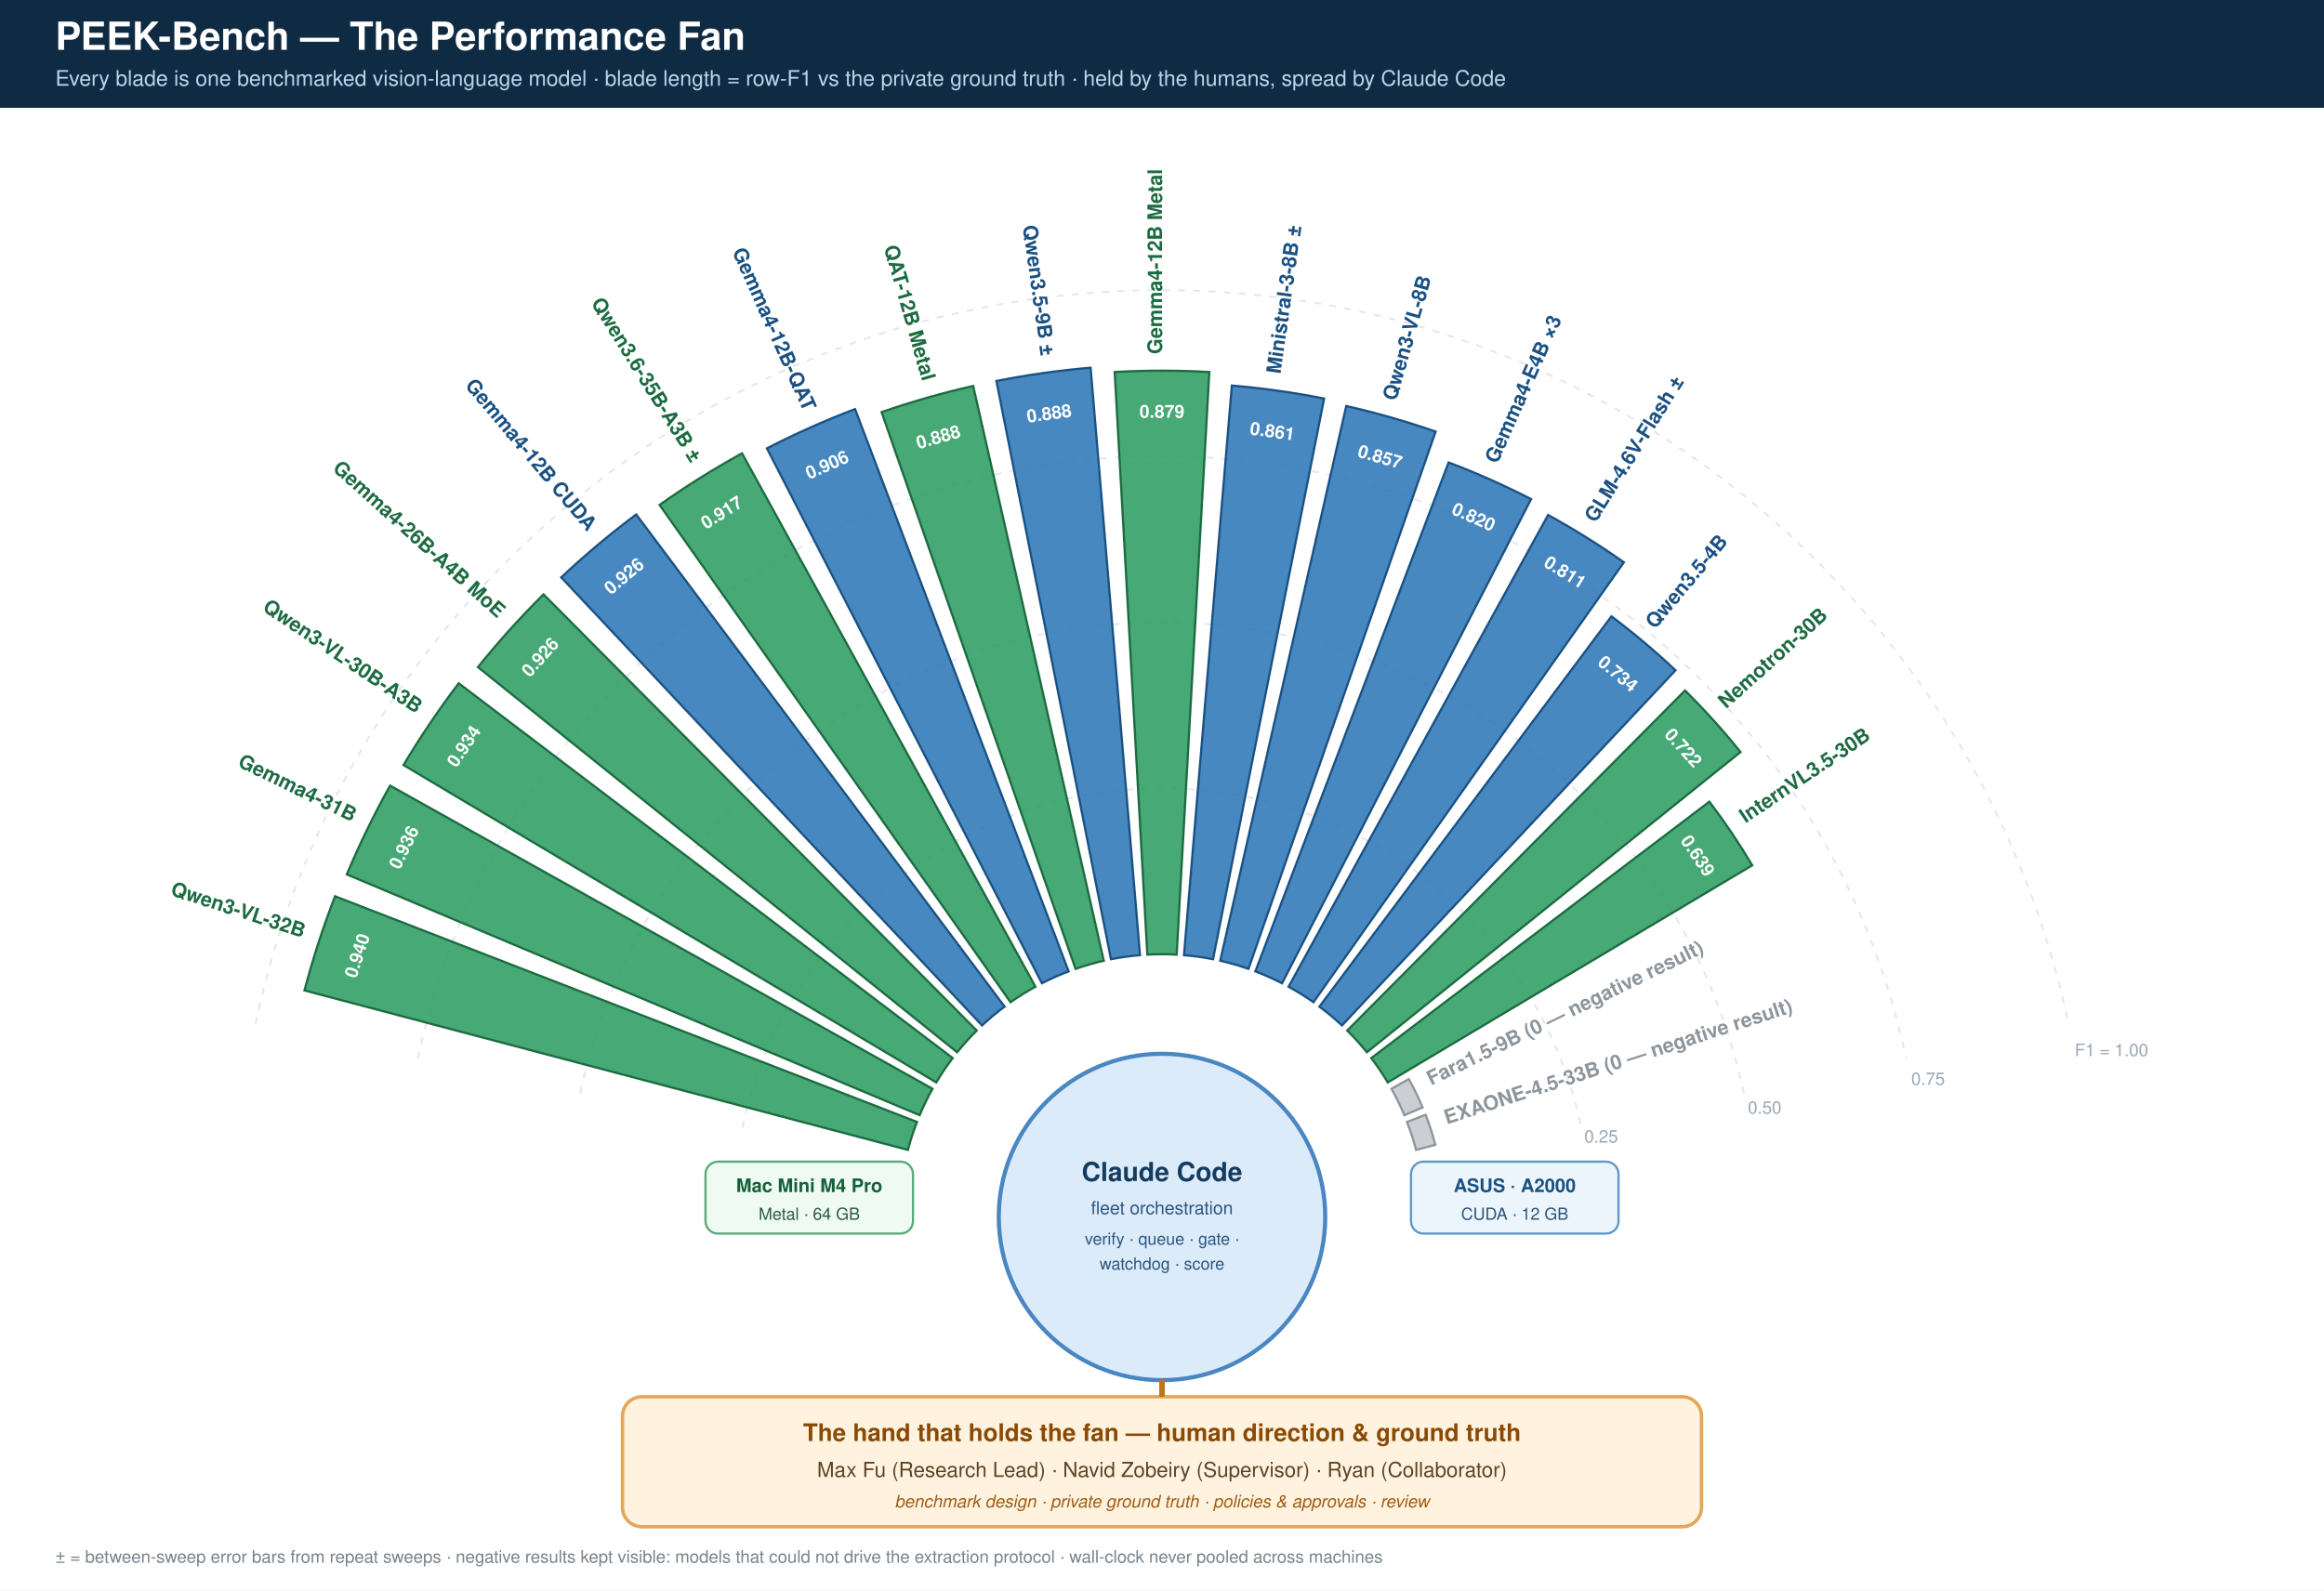
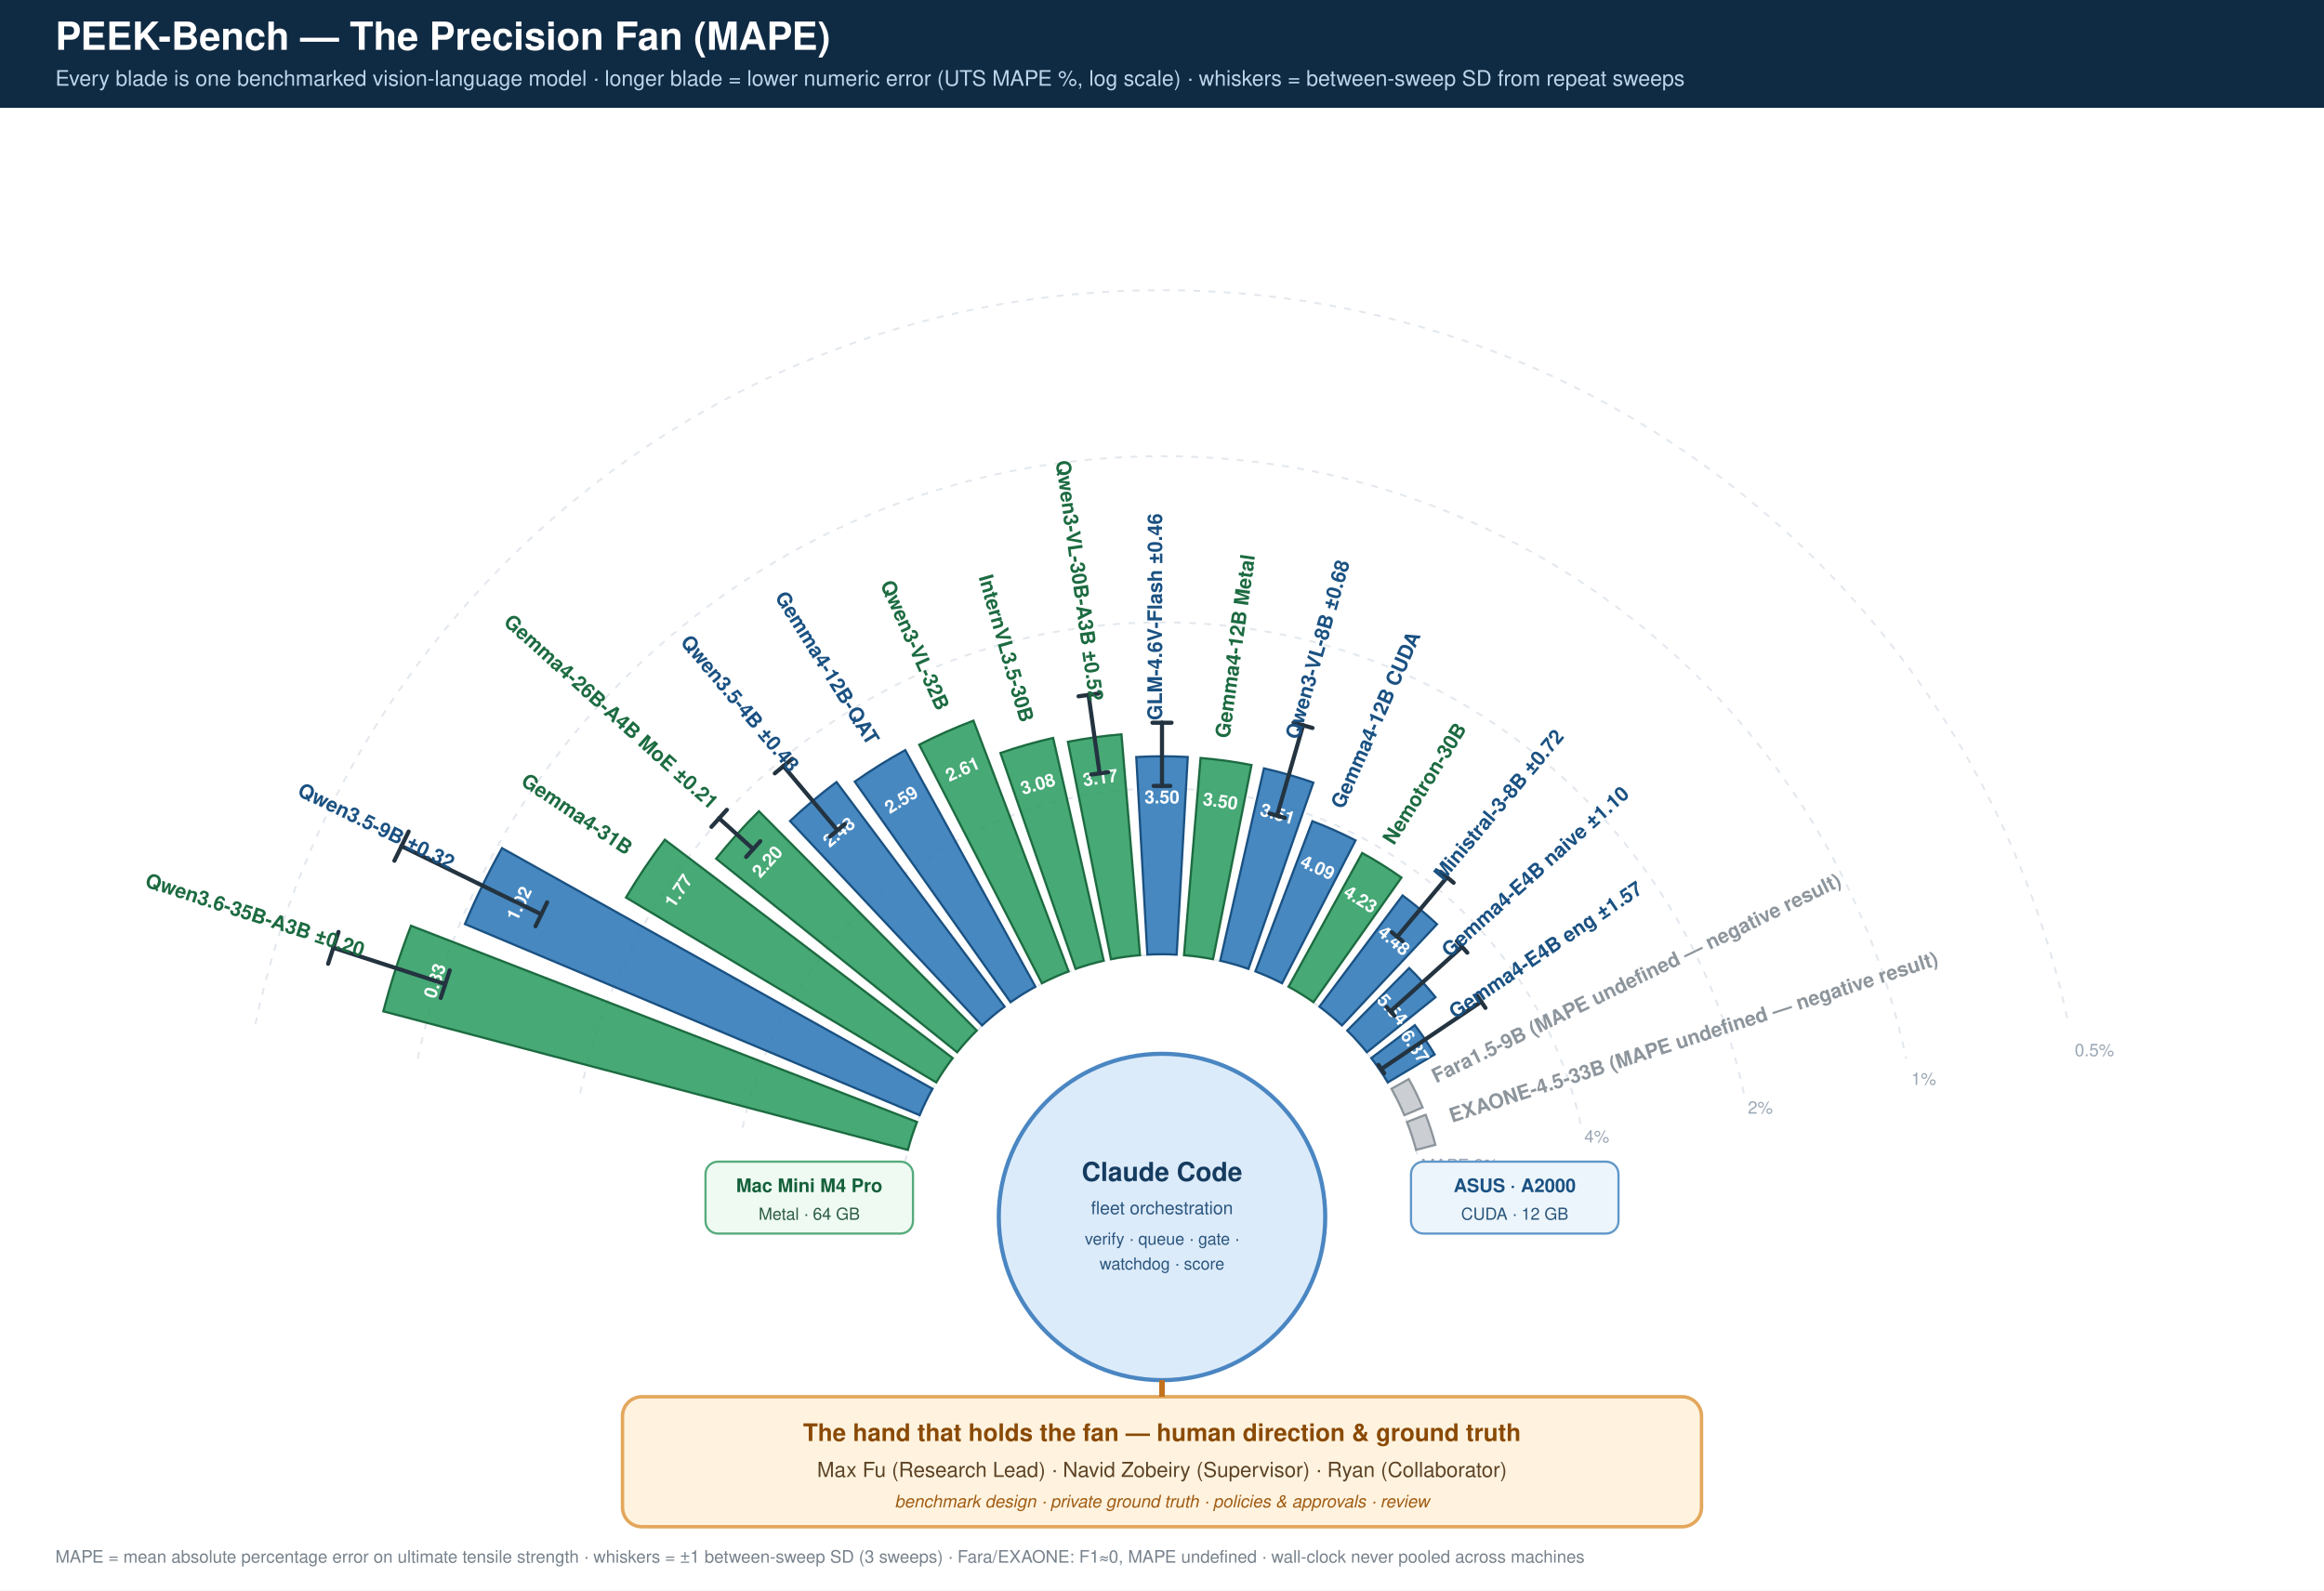
<svg xmlns="http://www.w3.org/2000/svg" viewBox="0 0 1680 1150" font-family="Helvetica, Arial, sans-serif">
  <rect width="1680" height="1150" fill="#ffffff" />
  <rect x="0" y="0" width="1680" height="78" fill="#0f2a43" />
-   <text x="40" y="36" font-size="28" font-weight="bold" fill="#ffffff">PEEK-Bench — The Performance Fan</text>
-   <text x="40" y="62" font-size="15.5" fill="#bcd5ea">Every blade is one benchmarked vision-language model · blade length = row-F1 vs the private ground truth · held by the humans, spread by Claude Code</text>
+   <text x="40" y="36" font-size="28" font-weight="bold" fill="#ffffff">PEEK-Bench — The Precision Fan (MAPE)</text>
+   <text x="40" y="62" font-size="15.5" fill="#bcd5ea">Every blade is one benchmarked vision-language model · longer blade = lower numeric error (UTS MAPE %, log scale) · whiskers = between-sweep SD from repeat sweeps</text>
+   <path d="M 654.2 840.5 A 190.0 190.0 0 0 1 1025.8 840.5" fill="none" stroke="#e3e8ee" stroke-width="1.4" stroke-dasharray="5 6" />
+   <text x="1027.1" y="847.0" font-size="12.5" fill="#9aa7b4">MAPE 8%</text>
  <path d="M 536.8 815.5 A 310.0 310.0 0 0 1 1143.2 815.5" fill="none" stroke="#e3e8ee" stroke-width="1.4" stroke-dasharray="5 6" />
-   <text x="1145.3" y="826.2" font-size="12.5" fill="#9aa7b4">0.25</text>
-   <path d="M 419.4 790.6 A 430.0 430.0 0 0 1 1260.6 790.6" fill="none" stroke="#e3e8ee" stroke-width="1.4" stroke-dasharray="5 6" />
-   <text x="1263.5" y="805.3" font-size="12.5" fill="#9aa7b4">0.50</text>
+   <text x="1145.3" y="826.2" font-size="12.5" fill="#9aa7b4">4%</text>
+   <path d="M 419.4 790.6 A 430 430 0 0 1 1260.6 790.6" fill="none" stroke="#e3e8ee" stroke-width="1.4" stroke-dasharray="5 6" />
+   <text x="1263.5" y="805.3" font-size="12.5" fill="#9aa7b4">2%</text>
  <path d="M 302.0 765.6 A 550.0 550.0 0 0 1 1378.0 765.6" fill="none" stroke="#e3e8ee" stroke-width="1.4" stroke-dasharray="5 6" />
-   <text x="1381.6" y="784.5" font-size="12.5" fill="#9aa7b4">0.75</text>
+   <text x="1381.6" y="784.5" font-size="12.5" fill="#9aa7b4">1%</text>
  <path d="M 184.6 740.7 A 670.0 670.0 0 0 1 1495.4 740.7" fill="none" stroke="#e3e8ee" stroke-width="1.4" stroke-dasharray="5 6" />
-   <text x="1499.8" y="763.7" font-size="12.5" fill="#9aa7b4">F1 = 1.00</text>
-   <path d="M 656.3 831.5 L 220.1 716.2 A 641.2 641.2 0 0 1 242.2 648.1 L 662.9 811.3 A 190 190 0 0 0 656.3 831.5 Z" fill="#2f9e63" fill-opacity="0.88" stroke="#1c6b41" stroke-width="1.6" />
-   <text x="262.5" y="692.4" font-size="13" font-weight="bold" fill="#ffffff" text-anchor="middle" transform="rotate(-72.0 262.5 692.4)">0.940</text>
-   <text x="218.8" y="678.2" font-size="14.5" font-weight="bold" fill="#1c6b41" text-anchor="end" transform="rotate(18.0 218.8 678.2)">Qwen3-VL-32B</text>
-   <path d="M 664.8 806.4 L 250.7 632.3 A 639.28 639.28 0 0 1 282.0 568.1 L 674.1 787.3 A 190 190 0 0 0 664.8 806.4 Z" fill="#2f9e63" fill-opacity="0.88" stroke="#1c6b41" stroke-width="1.6" />
-   <text x="296.0" y="614.7" font-size="13" font-weight="bold" fill="#ffffff" text-anchor="middle" transform="rotate(-64.0 296.0 614.7)">0.936</text>
-   <text x="254.6" y="594.5" font-size="14.5" font-weight="bold" fill="#1c6b41" text-anchor="end" transform="rotate(26.0 254.6 594.5)">Gemma4-31B</text>
-   <path d="M 676.8 782.7 L 291.7 553.2 A 638.32 638.32 0 0 1 331.6 494.1 L 688.7 765.1 A 190 190 0 0 0 676.8 782.7 Z" fill="#2f9e63" fill-opacity="0.88" stroke="#1c6b41" stroke-width="1.6" />
-   <text x="339.0" y="542.1" font-size="13" font-weight="bold" fill="#ffffff" text-anchor="middle" transform="rotate(-56.0 339.0 542.1)">0.934</text>
-   <text x="300.9" y="516.3" font-size="14.5" font-weight="bold" fill="#1c6b41" text-anchor="end" transform="rotate(34.0 300.9 516.3)">Qwen3-VL-30B-A3B</text>
-   <path d="M 691.9 760.9 L 345.5 482.4 A 634.48 634.48 0 0 1 392.9 429.8 L 706.1 745.2 A 190 190 0 0 0 691.9 760.9 Z" fill="#2f9e63" fill-opacity="0.88" stroke="#1c6b41" stroke-width="1.6" />
-   <text x="393.8" y="478.2" font-size="13" font-weight="bold" fill="#ffffff" text-anchor="middle" transform="rotate(-48.0 393.8 478.2)">0.926</text>
-   <text x="359.6" y="447.4" font-size="14.5" font-weight="bold" fill="#1c6b41" text-anchor="end" transform="rotate(42.0 359.6 447.4)">Gemma4-26B-A4B MoE</text>
-   <path d="M 709.9 741.5 L 405.7 417.5 A 634.48 634.48 0 0 1 459.9 372.0 L 726.2 727.9 A 190 190 0 0 0 709.9 741.5 Z" fill="#2f78b8" fill-opacity="0.88" stroke="#1a5182" stroke-width="1.6" />
-   <text x="454.0" y="420.0" font-size="13" font-weight="bold" fill="#ffffff" text-anchor="middle" transform="rotate(-40.0 454.0 420.0)">0.926</text>
-   <text x="424.5" y="384.8" font-size="14.5" font-weight="bold" fill="#1a5182" text-anchor="end" transform="rotate(50.0 424.5 384.8)">Gemma4-12B CUDA</text>
-   <path d="M 730.5 724.7 L 476.8 365.1 A 630.16 630.16 0 0 1 536.4 327.8 L 748.5 713.5 A 190 190 0 0 0 730.5 724.7 Z" fill="#2f9e63" fill-opacity="0.88" stroke="#1c6b41" stroke-width="1.6" />
-   <text x="524.1" y="374.4" font-size="13" font-weight="bold" fill="#ffffff" text-anchor="middle" transform="rotate(-32.0 524.1 374.4)">0.917</text>
-   <text x="499.7" y="335.4" font-size="14.5" font-weight="bold" fill="#1c6b41" text-anchor="end" transform="rotate(58.0 499.7 335.4)">Qwen3.6-35B-A3B ±</text>
-   <path d="M 753.2 711.0 L 554.4 324.2 A 624.88 624.88 0 0 1 618.1 295.8 L 772.5 702.4 A 190 190 0 0 0 753.2 711.0 Z" fill="#2f78b8" fill-opacity="0.88" stroke="#1a5182" stroke-width="1.6" />
-   <text x="599.7" y="340.2" font-size="13" font-weight="bold" fill="#ffffff" text-anchor="middle" transform="rotate(-24.0 599.7 340.2)">0.906</text>
-   <text x="581.0" y="298.2" font-size="14.5" font-weight="bold" fill="#1a5182" text-anchor="end" transform="rotate(66.0 581.0 298.2)">Gemma4-12B-QAT</text>
-   <path d="M 777.5 700.6 L 637.3 298.0 A 616.24 616.24 0 0 1 703.5 279.1 L 797.9 694.7 A 190 190 0 0 0 777.5 700.6 Z" fill="#2f9e63" fill-opacity="0.88" stroke="#1c6b41" stroke-width="1.6" />
-   <text x="679.5" y="320.3" font-size="13" font-weight="bold" fill="#ffffff" text-anchor="middle" transform="rotate(-16.0 679.5 320.3)">0.888</text>
-   <text x="666.8" y="276.1" font-size="14.5" font-weight="bold" fill="#1c6b41" text-anchor="end" transform="rotate(74.0 666.8 276.1)">QAT-12B Metal</text>
-   <path d="M 803.1 693.6 L 720.3 275.5 A 616.24 616.24 0 0 1 788.4 265.9 L 824.1 690.7 A 190 190 0 0 0 803.1 693.6 Z" fill="#2f78b8" fill-opacity="0.88" stroke="#1a5182" stroke-width="1.6" />
-   <text x="759.0" y="303.4" font-size="13" font-weight="bold" fill="#ffffff" text-anchor="middle" transform="rotate(-8.0 759.0 303.4)">0.888</text>
-   <text x="752.6" y="257.9" font-size="14.5" font-weight="bold" fill="#1a5182" text-anchor="end" transform="rotate(82.0 752.6 257.9)">Qwen3.5-9B ±</text>
-   <path d="M 829.4 690.3 L 805.8 269.0 A 611.92 611.92 0 0 1 874.2 269.0 L 850.6 690.3 A 190 190 0 0 0 829.4 690.3 Z" fill="#2f9e63" fill-opacity="0.88" stroke="#1c6b41" stroke-width="1.6" />
-   <text x="840.0" y="302.1" font-size="13" font-weight="bold" fill="#ffffff" text-anchor="middle" transform="rotate(0.0 840.0 302.1)">0.879</text>
-   <text x="840.0" y="256.1" font-size="14.5" font-weight="bold" fill="#1c6b41" text-anchor="start" transform="rotate(-90.0 840.0 256.1)">Gemma4-12B Metal</text>
-   <path d="M 855.9 690.7 L 890.5 278.8 A 603.28 603.28 0 0 1 957.2 288.2 L 876.9 693.6 A 190 190 0 0 0 855.9 690.7 Z" fill="#2f78b8" fill-opacity="0.88" stroke="#1a5182" stroke-width="1.6" />
-   <text x="919.2" y="316.3" font-size="13" font-weight="bold" fill="#ffffff" text-anchor="middle" transform="rotate(8.0 919.2 316.3)">0.861</text>
-   <text x="925.6" y="270.7" font-size="14.5" font-weight="bold" fill="#1a5182" text-anchor="start" transform="rotate(-82.0 925.6 270.7)">Ministral-3-8B ±</text>
-   <path d="M 882.1 694.7 L 973.2 293.6 A 601.36 601.36 0 0 1 1037.8 312.1 L 902.5 700.6 A 190 190 0 0 0 882.1 694.7 Z" fill="#2f78b8" fill-opacity="0.88" stroke="#1a5182" stroke-width="1.6" />
-   <text x="996.4" y="334.6" font-size="13" font-weight="bold" fill="#ffffff" text-anchor="middle" transform="rotate(16.0 996.4 334.6)">0.857</text>
-   <text x="1009.1" y="290.4" font-size="14.5" font-weight="bold" fill="#1a5182" text-anchor="start" transform="rotate(-74.0 1009.1 290.4)">Qwen3-VL-8B</text>
-   <path d="M 907.5 702.4 L 1047.2 334.4 A 583.6 583.6 0 0 1 1106.8 360.9 L 926.8 711.0 A 190 190 0 0 0 907.5 702.4 Z" fill="#2f78b8" fill-opacity="0.88" stroke="#1a5182" stroke-width="1.6" />
-   <text x="1063.5" y="377.9" font-size="13" font-weight="bold" fill="#ffffff" text-anchor="middle" transform="rotate(24.0 1063.5 377.9)">0.820</text>
-   <text x="1082.3" y="335.9" font-size="14.5" font-weight="bold" fill="#1a5182" text-anchor="start" transform="rotate(-66.0 1082.3 335.9)">Gemma4-E4B ×3</text>
-   <path d="M 931.5 713.5 L 1119.1 372.4 A 579.28 579.28 0 0 1 1173.9 406.6 L 949.5 724.7 A 190 190 0 0 0 931.5 713.5 Z" fill="#2f78b8" fill-opacity="0.88" stroke="#1a5182" stroke-width="1.6" />
-   <text x="1129.0" y="417.6" font-size="13" font-weight="bold" fill="#ffffff" text-anchor="middle" transform="rotate(32.0 1129.0 417.6)">0.811</text>
-   <text x="1153.3" y="378.6" font-size="14.5" font-weight="bold" fill="#1a5182" text-anchor="start" transform="rotate(-58.0 1153.3 378.6)">GLM-4.6V-Flash ±</text>
-   <path d="M 953.8 727.9 L 1164.9 445.7 A 542.32 542.32 0 0 1 1211.2 484.7 L 970.1 741.5 A 190 190 0 0 0 953.8 727.9 Z" fill="#2f78b8" fill-opacity="0.88" stroke="#1a5182" stroke-width="1.6" />
-   <text x="1166.7" y="490.6" font-size="13" font-weight="bold" fill="#ffffff" text-anchor="middle" transform="rotate(40.0 1166.7 490.6)">0.734</text>
-   <text x="1196.3" y="455.4" font-size="14.5" font-weight="bold" fill="#1a5182" text-anchor="start" transform="rotate(-50.0 1196.3 455.4)">Qwen3.5-4B</text>
-   <path d="M 973.9 745.2 L 1218.1 499.3 A 536.56 536.56 0 0 1 1258.2 543.8 L 988.1 760.9 A 190 190 0 0 0 973.9 745.2 Z" fill="#2f9e63" fill-opacity="0.88" stroke="#1c6b41" stroke-width="1.6" />
-   <text x="1213.5" y="543.7" font-size="13" font-weight="bold" fill="#ffffff" text-anchor="middle" transform="rotate(48.0 1213.5 543.7)">0.722</text>
-   <text x="1247.7" y="512.9" font-size="14.5" font-weight="bold" fill="#1c6b41" text-anchor="start" transform="rotate(-42.0 1247.7 512.9)">Nemotron-30B</text>
-   <path d="M 991.3 765.1 L 1235.7 579.7 A 496.72 496.72 0 0 1 1266.7 625.7 L 1003.2 782.7 A 190 190 0 0 0 991.3 765.1 Z" fill="#2f9e63" fill-opacity="0.88" stroke="#1c6b41" stroke-width="1.6" />
-   <text x="1223.6" y="621.3" font-size="13" font-weight="bold" fill="#ffffff" text-anchor="middle" transform="rotate(56.0 1223.6 621.3)">0.639</text>
-   <text x="1261.7" y="595.5" font-size="14.5" font-weight="bold" fill="#1c6b41" text-anchor="start" transform="rotate(-34.0 1261.7 595.5)">InternVL3.5-30B</text>
+   <text x="1499.8" y="763.7" font-size="12.5" fill="#9aa7b4">0.5%</text>
+   <path d="M 656.3 831.5 L 277.1 731.3 A 582.258 582.258 0 0 1 297.1 669.4 L 662.9 811.3 A 190 190 0 0 0 656.3 831.5 Z" fill="#2f9e63" fill-opacity="0.88" stroke="#1c6b41" stroke-width="1.6" />
+   <text x="318.6" y="710.6" font-size="13" font-weight="bold" fill="#ffffff" text-anchor="middle" transform="rotate(-72.0 318.6 710.6)">0.83</text>
+   <line x1="321.8" y1="711.6" x2="240.8" y2="685.3" stroke="#233340" stroke-width="3" stroke-linecap="round" />
+   <line x1="318.6" y1="721.6" x2="325.1" y2="701.7" stroke="#233340" stroke-width="3" stroke-linecap="round" />
+   <line x1="237.2" y1="696.9" x2="244.7" y2="673.9" stroke="#233340" stroke-width="3" stroke-linecap="round" />
+   <text x="261.5" y="692.0" font-size="14.5" font-weight="bold" fill="#1c6b41" text-anchor="end" transform="rotate(18.0 261.5 692.0)">Qwen3.6-35B-A3B ±0.20</text>
+   <path d="M 664.8 806.4 L 336.1 668.2 A 546.572 546.572 0 0 1 362.9 613.3 L 674.1 787.3 A 190 190 0 0 0 664.8 806.4 Z" fill="#2f78b8" fill-opacity="0.88" stroke="#1a5182" stroke-width="1.6" />
+   <text x="379.3" y="655.3" font-size="13" font-weight="bold" fill="#ffffff" text-anchor="middle" transform="rotate(-64.0 379.3 655.3)">1.02</text>
+   <line x1="391.2" y1="661.1" x2="290.2" y2="611.8" stroke="#233340" stroke-width="3" stroke-linecap="round" />
+   <line x1="387.1" y1="669.8" x2="395.5" y2="652.5" stroke="#233340" stroke-width="3" stroke-linecap="round" />
+   <line x1="285.1" y1="622.4" x2="295.4" y2="601.3" stroke="#233340" stroke-width="3" stroke-linecap="round" />
+   <text x="325.4" y="629.0" font-size="14.5" font-weight="bold" fill="#1a5182" text-anchor="end" transform="rotate(26.0 325.4 629.0)">Qwen3.5-9B ±0.32</text>
+   <path d="M 676.8 782.7 L 452.5 649.0 A 451.15 451.15 0 0 1 480.6 607.2 L 688.7 765.1 A 190 190 0 0 0 676.8 782.7 Z" fill="#2f9e63" fill-opacity="0.88" stroke="#1c6b41" stroke-width="1.6" />
+   <text x="494.2" y="646.7" font-size="13" font-weight="bold" fill="#ffffff" text-anchor="middle" transform="rotate(-56.0 494.2 646.7)">1.77</text>
+   <text x="452.7" y="618.8" font-size="14.5" font-weight="bold" fill="#1c6b41" text-anchor="end" transform="rotate(34.0 452.7 618.8)">Gemma4-31B</text>
+   <path d="M 691.9 760.9 L 517.7 620.9 A 413.5 413.5 0 0 1 548.6 586.6 L 706.1 745.2 A 190 190 0 0 0 691.9 760.9 Z" fill="#2f9e63" fill-opacity="0.88" stroke="#1c6b41" stroke-width="1.6" />
+   <text x="558.0" y="626.1" font-size="13" font-weight="bold" fill="#ffffff" text-anchor="middle" transform="rotate(-48.0 558.0 626.1)">2.20</text>
+   <line x1="544.4" y1="613.9" x2="519.8" y2="591.7" stroke="#233340" stroke-width="3" stroke-linecap="round" />
+   <line x1="539.4" y1="619.6" x2="549.6" y2="608.3" stroke="#233340" stroke-width="3" stroke-linecap="round" />
+   <line x1="514.3" y1="597.9" x2="525.4" y2="585.6" stroke="#233340" stroke-width="3" stroke-linecap="round" />
+   <text x="513.4" y="585.9" font-size="14.5" font-weight="bold" fill="#1c6b41" text-anchor="end" transform="rotate(42.0 513.4 585.9)">Gemma4-26B-A4B MoE ±0.21</text>
+   <path d="M 709.9 741.5 L 571.1 593.7 A 392.759 392.759 0 0 1 604.7 565.5 L 726.2 727.9 A 190 190 0 0 0 709.9 741.5 Z" fill="#2f78b8" fill-opacity="0.88" stroke="#1a5182" stroke-width="1.6" />
+   <text x="609.4" y="605.2" font-size="13" font-weight="bold" fill="#ffffff" text-anchor="middle" transform="rotate(-40.0 609.4 605.2)">2.48</text>
+   <line x1="605.3" y1="600.3" x2="566.3" y2="553.9" stroke="#233340" stroke-width="3" stroke-linecap="round" />
+   <line x1="600.0" y1="604.9" x2="610.7" y2="595.9" stroke="#233340" stroke-width="3" stroke-linecap="round" />
+   <line x1="560.1" y1="559.2" x2="572.7" y2="548.7" stroke="#233340" stroke-width="3" stroke-linecap="round" />
+   <text x="570.8" y="559.2" font-size="14.5" font-weight="bold" fill="#1a5182" text-anchor="end" transform="rotate(50.0 570.8 559.2)">Qwen3.5-4B ±0.43</text>
+   <path d="M 730.5 724.7 L 617.9 565.2 A 385.246 385.246 0 0 1 654.4 542.4 L 748.5 713.5 A 190 190 0 0 0 730.5 724.7 Z" fill="#2f78b8" fill-opacity="0.88" stroke="#1a5182" stroke-width="1.6" />
+   <text x="653.9" y="582.1" font-size="13" font-weight="bold" fill="#ffffff" text-anchor="middle" transform="rotate(-32.0 653.9 582.1)">2.59</text>
+   <text x="627.4" y="539.7" font-size="14.5" font-weight="bold" fill="#1a5182" text-anchor="end" transform="rotate(58.0 627.4 539.7)">Gemma4-12B-QAT</text>
+   <path d="M 753.2 711.0 L 664.5 538.5 A 383.914 383.914 0 0 1 703.7 521.1 L 772.5 702.4 A 190 190 0 0 0 753.2 711.0 Z" fill="#2f9e63" fill-opacity="0.88" stroke="#1c6b41" stroke-width="1.6" />
+   <text x="697.7" y="560.3" font-size="13" font-weight="bold" fill="#ffffff" text-anchor="middle" transform="rotate(-24.0 697.7 560.3)">2.61</text>
+   <text x="677.3" y="514.7" font-size="14.5" font-weight="bold" fill="#1c6b41" text-anchor="end" transform="rotate(66.0 677.3 514.7)">Qwen3-VL-32B</text>
+   <path d="M 777.5 700.6 L 723.2 544.5 A 355.248 355.248 0 0 1 761.3 533.6 L 797.9 694.7 A 190 190 0 0 0 777.5 700.6 Z" fill="#2f9e63" fill-opacity="0.88" stroke="#1c6b41" stroke-width="1.6" />
+   <text x="751.5" y="571.2" font-size="13" font-weight="bold" fill="#ffffff" text-anchor="middle" transform="rotate(-16.0 751.5 571.2)">3.08</text>
+   <text x="737.7" y="523.1" font-size="14.5" font-weight="bold" fill="#1c6b41" text-anchor="end" transform="rotate(74.0 737.7 523.1)">InternVL3.5-30B</text>
+   <path d="M 803.1 693.6 L 772.0 536.4 A 350.262 350.262 0 0 1 810.7 531.0 L 824.1 690.7 A 190 190 0 0 0 803.1 693.6 Z" fill="#2f9e63" fill-opacity="0.88" stroke="#1c6b41" stroke-width="1.6" />
+   <text x="796.0" y="566.8" font-size="13" font-weight="bold" fill="#ffffff" text-anchor="middle" transform="rotate(-8.0 796.0 566.8)">3.17</text>
+   <line x1="794.9" y1="559.2" x2="786.9" y2="502.4" stroke="#233340" stroke-width="3" stroke-linecap="round" />
+   <line x1="788.8" y1="560.1" x2="801.1" y2="558.4" stroke="#233340" stroke-width="3" stroke-linecap="round" />
+   <line x1="779.7" y1="503.5" x2="794.2" y2="501.5" stroke="#233340" stroke-width="3" stroke-linecap="round" />
+   <text x="787.6" y="507.4" font-size="14.5" font-weight="bold" fill="#1c6b41" text-anchor="end" transform="rotate(82.0 787.6 507.4)">Qwen3-VL-30B-A3B ±0.52</text>
+   <path d="M 829.4 690.3 L 821.4 547.4 A 333.117 333.117 0 0 1 858.6 547.4 L 850.6 690.3 A 190 190 0 0 0 829.4 690.3 Z" fill="#2f78b8" fill-opacity="0.88" stroke="#1a5182" stroke-width="1.6" />
+   <text x="840.0" y="580.9" font-size="13" font-weight="bold" fill="#ffffff" text-anchor="middle" transform="rotate(0.0 840.0 580.9)">3.50</text>
+   <line x1="840.0" y1="568.3" x2="840.0" y2="522.5" stroke="#233340" stroke-width="3" stroke-linecap="round" />
+   <line x1="834.0" y1="568.3" x2="846.0" y2="568.3" stroke="#233340" stroke-width="3" stroke-linecap="round" />
+   <line x1="833.1" y1="522.6" x2="846.9" y2="522.6" stroke="#233340" stroke-width="3" stroke-linecap="round" />
+   <text x="840.0" y="520.9" font-size="14.5" font-weight="bold" fill="#1a5182" text-anchor="start" transform="rotate(-90.0 840.0 520.9)">GLM-4.6V-Flash ±0.46</text>
+   <path d="M 855.9 690.7 L 867.9 548.1 A 333.117 333.117 0 0 1 904.7 553.2 L 876.9 693.6 A 190 190 0 0 0 855.9 690.7 Z" fill="#2f9e63" fill-opacity="0.88" stroke="#1c6b41" stroke-width="1.6" />
+   <text x="881.6" y="583.8" font-size="13" font-weight="bold" fill="#ffffff" text-anchor="middle" transform="rotate(8.0 881.6 583.8)">3.50</text>
+   <text x="888.6" y="534.3" font-size="14.5" font-weight="bold" fill="#1c6b41" text-anchor="start" transform="rotate(-82.0 888.6 534.3)">Gemma4-12B Metal</text>
+   <path d="M 882.1 694.7 L 913.7 555.6 A 332.623 332.623 0 0 1 949.4 565.9 L 902.5 700.6 A 190 190 0 0 0 882.1 694.7 Z" fill="#2f78b8" fill-opacity="0.88" stroke="#1a5182" stroke-width="1.6" />
+   <text x="922.3" y="592.9" font-size="13" font-weight="bold" fill="#ffffff" text-anchor="middle" transform="rotate(16.0 922.3 592.9)">3.51</text>
+   <line x1="923.2" y1="589.7" x2="942.0" y2="524.4" stroke="#233340" stroke-width="3" stroke-linecap="round" />
+   <line x1="917.6" y1="588.2" x2="928.8" y2="591.4" stroke="#233340" stroke-width="3" stroke-linecap="round" />
+   <line x1="935.1" y1="522.5" x2="948.8" y2="526.4" stroke="#233340" stroke-width="3" stroke-linecap="round" />
+   <text x="938.9" y="535.3" font-size="14.5" font-weight="bold" fill="#1a5182" text-anchor="start" transform="rotate(-74.0 938.9 535.3)">Qwen3-VL-8B ±0.68</text>
+   <path d="M 907.5 702.4 L 948.7 593.8 A 306.148 306.148 0 0 1 979.9 607.7 L 926.8 711.0 A 190 190 0 0 0 907.5 702.4 Z" fill="#2f78b8" fill-opacity="0.88" stroke="#1a5182" stroke-width="1.6" />
+   <text x="950.7" y="631.4" font-size="13" font-weight="bold" fill="#ffffff" text-anchor="middle" transform="rotate(24.0 950.7 631.4)">4.09</text>
+   <text x="971.0" y="585.7" font-size="14.5" font-weight="bold" fill="#1a5182" text-anchor="start" transform="rotate(-66.0 971.0 585.7)">Gemma4-12B CUDA</text>
+   <path d="M 931.5 713.5 L 984.7 616.8 A 300.321 300.321 0 0 1 1013.1 634.6 L 949.5 724.7 A 190 190 0 0 0 931.5 713.5 Z" fill="#2f9e63" fill-opacity="0.88" stroke="#1c6b41" stroke-width="1.6" />
+   <text x="981.1" y="654.1" font-size="13" font-weight="bold" fill="#ffffff" text-anchor="middle" transform="rotate(32.0 981.1 654.1)">4.23</text>
+   <text x="1007.6" y="611.7" font-size="14.5" font-weight="bold" fill="#1c6b41" text-anchor="start" transform="rotate(-58.0 1007.6 611.7)">Nemotron-30B</text>
+   <path d="M 953.8 727.9 L 1013.9 647.5 A 290.38 290.38 0 0 1 1038.8 668.3 L 970.1 741.5 A 190 190 0 0 0 953.8 727.9 Z" fill="#2f78b8" fill-opacity="0.88" stroke="#1a5182" stroke-width="1.6" />
+   <text x="1004.8" y="683.6" font-size="13" font-weight="bold" fill="#ffffff" text-anchor="middle" transform="rotate(40.0 1004.8 683.6)">4.48</text>
+   <line x1="1010.1" y1="677.3" x2="1046.1" y2="634.3" stroke="#233340" stroke-width="3" stroke-linecap="round" />
+   <line x1="1006.1" y1="674.1" x2="1013.9" y2="680.6" stroke="#233340" stroke-width="3" stroke-linecap="round" />
+   <line x1="1041.4" y1="630.4" x2="1050.8" y2="638.3" stroke="#233340" stroke-width="3" stroke-linecap="round" />
+   <text x="1043.4" y="637.6" font-size="14.5" font-weight="bold" fill="#1a5182" text-anchor="start" transform="rotate(-50.0 1043.4 637.6)">Ministral-3-8B ±0.72</text>
+   <path d="M 973.9 745.2 L 1018.7 700.0 A 253.614 253.614 0 0 1 1037.7 721.1 L 988.1 760.9 A 190 190 0 0 0 973.9 745.2 Z" fill="#2f78b8" fill-opacity="0.88" stroke="#1a5182" stroke-width="1.6" />
+   <text x="1003.2" y="733.0" font-size="13" font-weight="bold" fill="#ffffff" text-anchor="middle" transform="rotate(48.0 1003.2 733.0)">5.54</text>
+   <line x1="1005.2" y1="731.3" x2="1056.9" y2="684.7" stroke="#233340" stroke-width="3" stroke-linecap="round" />
+   <line x1="1002.3" y1="728.1" x2="1008.0" y2="734.5" stroke="#233340" stroke-width="3" stroke-linecap="round" />
+   <line x1="1053.2" y1="680.5" x2="1060.7" y2="688.9" stroke="#233340" stroke-width="3" stroke-linecap="round" />
+   <text x="1047.8" y="692.9" font-size="14.5" font-weight="bold" fill="#1a5182" text-anchor="start" transform="rotate(-42.0 1047.8 692.9)">Gemma4-E4B naive ±1.10</text>
+   <path d="M 991.3 765.1 L 1022.8 741.3 A 229.445 229.445 0 0 1 1037.1 762.5 L 1003.2 782.7 A 190 190 0 0 0 991.3 765.1 Z" fill="#2f78b8" fill-opacity="0.88" stroke="#1a5182" stroke-width="1.6" />
+   <text x="1019.1" y="759.2" font-size="13" font-weight="bold" fill="#ffffff" text-anchor="middle" transform="rotate(56.0 1019.1 759.2)">6.37</text>
+   <line x1="998.6" y1="773.0" x2="1070.8" y2="724.3" stroke="#233340" stroke-width="3" stroke-linecap="round" />
+   <line x1="996.5" y1="770.0" x2="1000.6" y2="776.1" stroke="#233340" stroke-width="3" stroke-linecap="round" />
+   <line x1="1067.8" y1="719.9" x2="1073.8" y2="728.8" stroke="#233340" stroke-width="3" stroke-linecap="round" />
+   <text x="1051.8" y="737.2" font-size="14.5" font-weight="bold" fill="#1a5182" text-anchor="start" transform="rotate(-34.0 1051.8 737.2)">Gemma4-E4B eng ±1.57</text>
  <path d="M 1005.9 787.3 L 1018.4 780.3 A 204.4 204.4 0 0 1 1028.4 800.8 L 1015.2 806.4 A 190 190 0 0 0 1005.9 787.3 Z" fill="#c4c9ce" fill-opacity="0.88" stroke="#8d959c" stroke-width="1.6" />
-   <text x="1034.5" y="785.1" font-size="14.5" font-weight="bold" fill="#8d959c" text-anchor="start" transform="rotate(-26.0 1034.5 785.1)">Fara1.5-9B (0 — negative result)</text>
+   <text x="1038.1" y="783.4" font-size="14.5" font-weight="bold" fill="#8d959c" text-anchor="start" transform="rotate(-26.0 1038.1 783.4)">Fara1.5-9B (MAPE undefined — negative result)</text>
  <path d="M 1017.1 811.3 L 1030.6 806.1 A 204.4 204.4 0 0 1 1037.6 827.8 L 1023.7 831.5 A 190 190 0 0 0 1017.1 811.3 Z" fill="#c4c9ce" fill-opacity="0.88" stroke="#8d959c" stroke-width="1.6" />
-   <text x="1045.8" y="813.1" font-size="14.5" font-weight="bold" fill="#8d959c" text-anchor="start" transform="rotate(-18.0 1045.8 813.1)">EXAONE-4.5-33B (0 — negative result)</text>
+   <text x="1049.6" y="811.9" font-size="14.5" font-weight="bold" fill="#8d959c" text-anchor="start" transform="rotate(-18.0 1049.6 811.9)">EXAONE-4.5-33B (MAPE undefined — negative result)</text>
  <circle cx="840" cy="880" r="118" fill="#dcebfa" stroke="#4a86c2" stroke-width="3" />
  <text x="840" y="854" font-size="19" font-weight="bold" fill="#153c60" text-anchor="middle">Claude Code</text>
  <text x="840" y="878" font-size="13" fill="#2c567e" text-anchor="middle">fleet orchestration</text>
  <text x="840" y="900" font-size="12" fill="#2c567e" text-anchor="middle">verify · queue · gate ·</text>
  <text x="840" y="918" font-size="12" fill="#2c567e" text-anchor="middle">watchdog · score</text>
  <rect x="510" y="840" width="150" height="52" rx="9" fill="#eefaf2" stroke="#57ab7d" stroke-width="1.6" />
  <text x="585" y="862" font-size="13.5" font-weight="bold" fill="#14603a" text-anchor="middle">Mac Mini M4 Pro</text>
  <text x="585" y="882" font-size="12" fill="#2c5c42" text-anchor="middle">Metal · 64 GB</text>
  <rect x="1020" y="840" width="150" height="52" rx="9" fill="#edf5fc" stroke="#5f97c9" stroke-width="1.6" />
  <text x="1095" y="862" font-size="13.5" font-weight="bold" fill="#1a5182" text-anchor="middle">ASUS · A2000</text>
  <text x="1095" y="882" font-size="12" fill="#27547a" text-anchor="middle">CUDA · 12 GB</text>
  <rect x="450" y="1010" width="780" height="94" rx="14" fill="#fff3df" stroke="#e3a75c" stroke-width="2.5" />
  <text x="840" y="1042" font-size="17.5" font-weight="bold" fill="#8a4a05" text-anchor="middle">The hand that holds the fan — human direction &amp; ground truth</text>
  <text x="840" y="1068" font-size="15" fill="#5c4326" text-anchor="middle">Max Fu (Research Lead) · Navid Zobeiry (Supervisor) · Ryan (Collaborator)</text>
  <text x="840" y="1090" font-size="12.5" font-style="italic" fill="#a05b12" text-anchor="middle">benchmark design · private ground truth · policies &amp; approvals · review</text>
  <line x1="840" y1="998" x2="840" y2="1010" stroke="#c2711d" stroke-width="4" />
-   <text x="40" y="1130" font-size="12.5" fill="#77828c">± = between-sweep error bars from repeat sweeps · negative results kept visible: models that could not drive the extraction protocol · wall-clock never pooled across machines</text>
+   <text x="40" y="1130" font-size="12.5" fill="#77828c">MAPE = mean absolute percentage error on ultimate tensile strength · whiskers = ±1 between-sweep SD (3 sweeps) · Fara/EXAONE: F1≈0, MAPE undefined · wall-clock never pooled across machines</text>
</svg>
